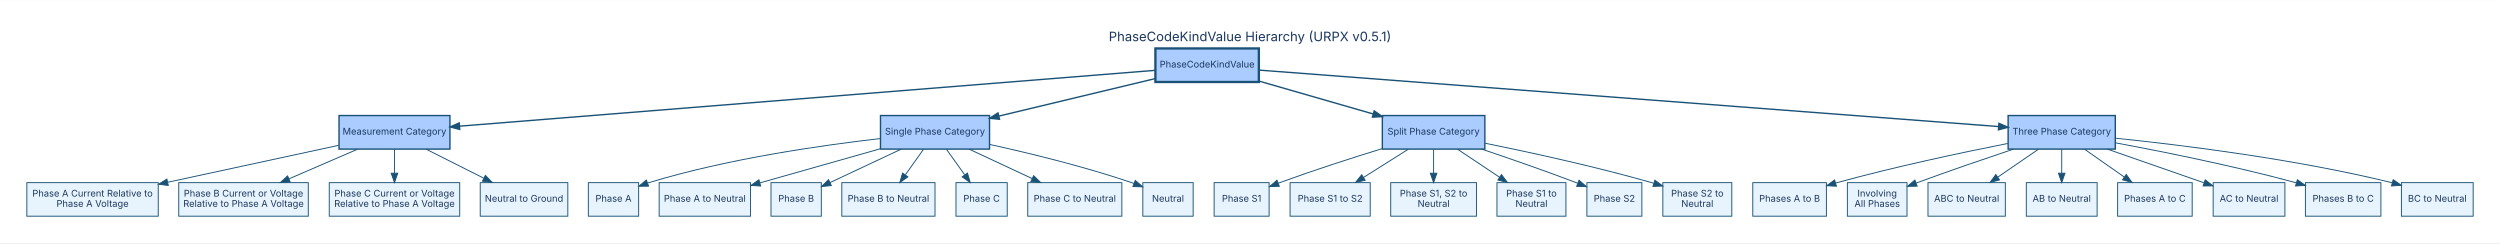
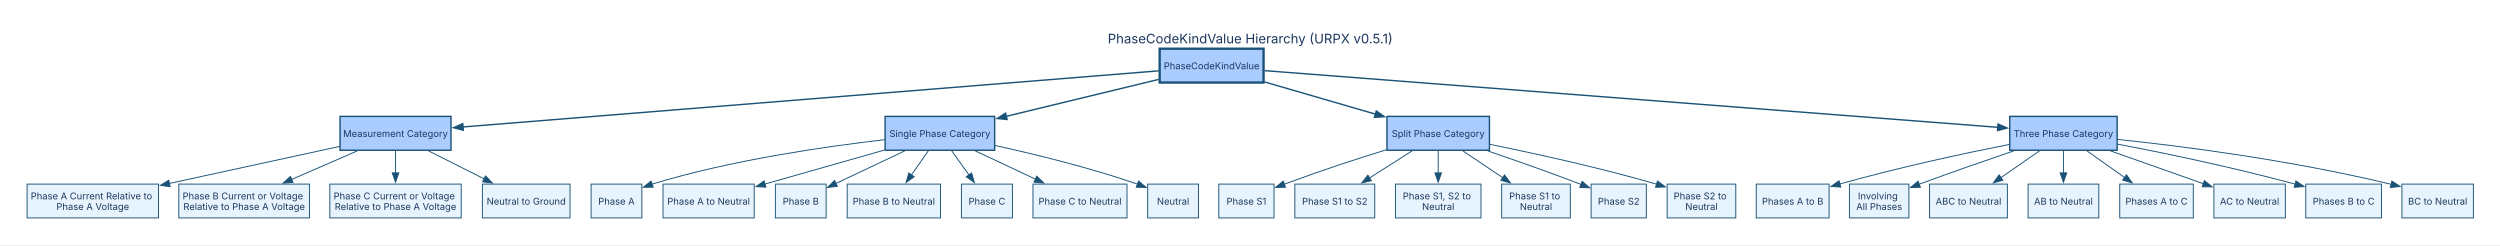
- <svg xmlns="http://www.w3.org/2000/svg" width="2683pt" height="261pt" viewBox="0.00 0.00 2682.60 260.60">
+ <svg xmlns="http://www.w3.org/2000/svg" width="2659pt" height="261pt" viewBox="0.00 0.00 2659.00 261.00">
  <g id="graph0" class="graph" transform="scale(1 1) rotate(0) translate(28.8 231.8)">
-     <polygon fill="white" stroke="transparent" points="-28.8,28.8 -28.8,-231.8 2653.8,-231.8 2653.8,28.8 -28.8,28.8" />
-     <text text-anchor="middle" x="1312.5" y="-187.8" font-family="Inter, Helvetica, Arial, sans-serif" font-size="14.00" fill="#1a365d">PhaseCodeKindValue Hierarchy (URPX v0.5.1)</text>
+     <polygon fill="white" stroke="none" points="-28.8,28.8 -28.8,-231.8 2630.68,-231.8 2630.68,28.8 -28.8,28.8" />
+     <text xml:space="preserve" text-anchor="middle" x="1300.94" y="-185.7" font-family="Inter, Helvetica, Arial, sans-serif" font-size="14.00" fill="#1a365d">PhaseCodeKindValue Hierarchy (URPX v0.5.1)</text>
    <g id="node1" class="node">
-       <polygon fill="#aaccff" stroke="#1a5276" stroke-width="2.5" points="1322,-180 1211,-180 1211,-144 1322,-144 1322,-180" />
-       <text text-anchor="middle" x="1266.5" y="-159.5" font-family="Inter, Helvetica, Arial, sans-serif" font-size="10.00" fill="#1a365d">PhaseCodeKindValue</text>
+       <polygon fill="#aaccff" stroke="#1a5276" stroke-width="2.5" points="1315.12,-180 1204.62,-180 1204.62,-144 1315.12,-144 1315.12,-180" />
+       <text xml:space="preserve" text-anchor="middle" x="1259.88" y="-158.12" font-family="Inter, Helvetica, Arial, sans-serif" font-size="10.00" fill="#1a365d">PhaseCodeKindValue</text>
    </g>
    <g id="node2" class="node">
-       <polygon fill="#aaccff" stroke="#1a5276" stroke-width="1.5" points="454,-108 335,-108 335,-72 454,-72 454,-108" />
-       <text text-anchor="middle" x="394.5" y="-87.5" font-family="Inter, Helvetica, Arial, sans-serif" font-size="10.00" fill="#1a365d">Measurement Category</text>
+       <polygon fill="#aaccff" stroke="#1a5276" stroke-width="1.5" points="450.88,-108 332.88,-108 332.88,-72 450.88,-72 450.88,-108" />
+       <text xml:space="preserve" text-anchor="middle" x="391.88" y="-86.12" font-family="Inter, Helvetica, Arial, sans-serif" font-size="10.00" fill="#1a365d">Measurement Category</text>
    </g>
    <g id="edge1" class="edge">
-       <path fill="none" stroke="#1a5276" stroke-width="1.5" d="M1210.96,-156.54C1058.3,-144.29 632.55,-110.11 464.24,-96.6" />
-       <polygon fill="#1a5276" stroke="#1a5276" stroke-width="1.5" points="464.5,-93.11 454.26,-95.8 463.94,-100.09 464.5,-93.11" />
+       <path fill="none" stroke="#1a5276" stroke-width="1.5" d="M1203.59,-156.46C1051.49,-144.2 632.38,-110.4 463.64,-96.79" />
+       <polygon fill="#1a5276" stroke="#1a5276" stroke-width="1.5" points="463.96,-93.3 453.71,-95.99 463.4,-100.28 463.96,-93.3" />
    </g>
    <g id="node3" class="node">
-       <polygon fill="#aaccff" stroke="#1a5276" stroke-width="1.5" points="1033,-108 916,-108 916,-72 1033,-72 1033,-108" />
-       <text text-anchor="middle" x="974.5" y="-87.5" font-family="Inter, Helvetica, Arial, sans-serif" font-size="10.00" fill="#1a365d">Single Phase Category</text>
+       <polygon fill="#aaccff" stroke="#1a5276" stroke-width="1.5" points="1029.12,-108 912.62,-108 912.62,-72 1029.12,-72 1029.12,-108" />
+       <text xml:space="preserve" text-anchor="middle" x="970.88" y="-86.12" font-family="Inter, Helvetica, Arial, sans-serif" font-size="10.00" fill="#1a365d">Single Phase Category</text>
    </g>
    <g id="edge2" class="edge">
-       <path fill="none" stroke="#1a5276" stroke-width="1.5" d="M1210.89,-147.67C1163.19,-136.23 1094.26,-119.71 1043.13,-107.45" />
-       <polygon fill="#1a5276" stroke="#1a5276" stroke-width="1.5" points="1043.7,-103.99 1033.16,-105.06 1042.07,-110.8 1043.7,-103.99" />
+       <path fill="none" stroke="#1a5276" stroke-width="1.5" d="M1203.47,-147.34C1157.08,-136.1 1091.12,-120.13 1041.28,-108.05" />
+       <polygon fill="#1a5276" stroke="#1a5276" stroke-width="1.5" points="1042.37,-104.72 1031.83,-105.76 1040.72,-111.52 1042.37,-104.72" />
    </g>
    <g id="node4" class="node">
-       <polygon fill="#aaccff" stroke="#1a5276" stroke-width="1.5" points="1564.5,-108 1454.5,-108 1454.5,-72 1564.5,-72 1564.5,-108" />
-       <text text-anchor="middle" x="1509.5" y="-87.5" font-family="Inter, Helvetica, Arial, sans-serif" font-size="10.00" fill="#1a365d">Split Phase Category</text>
+       <polygon fill="#aaccff" stroke="#1a5276" stroke-width="1.5" points="1555.38,-108 1446.38,-108 1446.38,-72 1555.38,-72 1555.38,-108" />
+       <text xml:space="preserve" text-anchor="middle" x="1500.88" y="-86.12" font-family="Inter, Helvetica, Arial, sans-serif" font-size="10.00" fill="#1a365d">Split Phase Category</text>
    </g>
    <g id="edge3" class="edge">
-       <path fill="none" stroke="#1a5276" stroke-width="1.5" d="M1322.25,-144.94C1358.65,-134.45 1406.32,-120.72 1444.45,-109.74" />
-       <polygon fill="#1a5276" stroke="#1a5276" stroke-width="1.5" points="1445.79,-113 1454.43,-106.86 1443.85,-106.27 1445.79,-113" />
+       <path fill="none" stroke="#1a5276" stroke-width="1.5" d="M1316.07,-144.68C1351.34,-134.43 1397,-121.17 1434.11,-110.39" />
+       <polygon fill="#1a5276" stroke="#1a5276" stroke-width="1.5" points="1435.03,-113.77 1443.65,-107.62 1433.07,-107.05 1435.03,-113.77" />
    </g>
    <g id="node5" class="node">
-       <polygon fill="#aaccff" stroke="#1a5276" stroke-width="1.5" points="2241,-108 2126,-108 2126,-72 2241,-72 2241,-108" />
-       <text text-anchor="middle" x="2183.5" y="-87.5" font-family="Inter, Helvetica, Arial, sans-serif" font-size="10.00" fill="#1a365d">Three Phase Category</text>
+       <polygon fill="#aaccff" stroke="#1a5276" stroke-width="1.5" points="2223,-108 2108.75,-108 2108.75,-72 2223,-72 2223,-108" />
+       <text xml:space="preserve" text-anchor="middle" x="2165.88" y="-86.12" font-family="Inter, Helvetica, Arial, sans-serif" font-size="10.00" fill="#1a365d">Three Phase Category</text>
    </g>
    <g id="edge4" class="edge">
-       <path fill="none" stroke="#1a5276" stroke-width="1.5" d="M1322.14,-156.75C1481.93,-144.55 1941.89,-109.44 2115.8,-96.17" />
-       <polygon fill="#1a5276" stroke="#1a5276" stroke-width="1.5" points="2116.14,-99.65 2125.85,-95.4 2115.61,-92.67 2116.14,-99.65" />
+       <path fill="none" stroke="#1a5276" stroke-width="1.5" d="M1316.21,-156.65C1474.49,-144.42 1922.95,-109.77 2096.29,-96.38" />
+       <polygon fill="#1a5276" stroke="#1a5276" stroke-width="1.5" points="2096.32,-99.88 2106.02,-95.62 2095.78,-92.91 2096.32,-99.88" />
    </g>
    <g id="node6" class="node">
-       <polygon fill="#e8f4fd" stroke="#1a5276" points="141,-36 0,-36 0,0 141,0 141,-36" />
-       <text text-anchor="middle" x="70.5" y="-21" font-family="Inter, Helvetica, Arial, sans-serif" font-size="10.00" fill="#1a365d">Phase A Current Relative to </text>
-       <text text-anchor="middle" x="70.5" y="-10" font-family="Inter, Helvetica, Arial, sans-serif" font-size="10.00" fill="#1a365d">Phase A Voltage</text>
+       <polygon fill="#e8f4fd" stroke="#1a5276" points="139.75,-36 0,-36 0,0 139.75,0 139.75,-36" />
+       <text xml:space="preserve" text-anchor="middle" x="69.88" y="-19.75" font-family="Inter, Helvetica, Arial, sans-serif" font-size="10.00" fill="#1a365d">Phase A Current Relative to </text>
+       <text xml:space="preserve" text-anchor="middle" x="69.88" y="-8.5" font-family="Inter, Helvetica, Arial, sans-serif" font-size="10.00" fill="#1a365d">Phase A Voltage</text>
    </g>
    <g id="edge5" class="edge">
-       <path fill="none" stroke="#1a5276" d="M334.7,-76.08C283.12,-64.94 208.19,-48.75 151.29,-36.45" />
-       <polygon fill="#1a5276" stroke="#1a5276" points="151.76,-32.97 141.24,-34.28 150.28,-39.82 151.76,-32.97" />
+       <path fill="none" stroke="#1a5276" d="M332.44,-76.08C281.5,-65.01 207.64,-48.95 151.22,-36.68" />
+       <polygon fill="#1a5276" stroke="#1a5276" points="152.18,-33.31 141.66,-34.61 150.69,-40.15 152.18,-33.31" />
    </g>
    <g id="node7" class="node">
-       <polygon fill="#e8f4fd" stroke="#1a5276" points="302,-36 163,-36 163,0 302,0 302,-36" />
-       <text text-anchor="middle" x="232.5" y="-21" font-family="Inter, Helvetica, Arial, sans-serif" font-size="10.00" fill="#1a365d">Phase B Current or Voltage </text>
-       <text text-anchor="middle" x="232.5" y="-10" font-family="Inter, Helvetica, Arial, sans-serif" font-size="10.00" fill="#1a365d">Relative to Phase A Voltage</text>
+       <polygon fill="#e8f4fd" stroke="#1a5276" points="300.38,-36 161.38,-36 161.38,0 300.38,0 300.38,-36" />
+       <text xml:space="preserve" text-anchor="middle" x="230.88" y="-19.75" font-family="Inter, Helvetica, Arial, sans-serif" font-size="10.00" fill="#1a365d">Phase B Current or Voltage </text>
+       <text xml:space="preserve" text-anchor="middle" x="230.88" y="-8.5" font-family="Inter, Helvetica, Arial, sans-serif" font-size="10.00" fill="#1a365d">Relative to Phase A Voltage</text>
    </g>
    <g id="edge6" class="edge">
-       <path fill="none" stroke="#1a5276" d="M354.87,-71.88C332.72,-62.31 304.94,-50.3 281.44,-40.15" />
-       <polygon fill="#1a5276" stroke="#1a5276" points="282.57,-36.82 272,-36.07 279.79,-43.25 282.57,-36.82" />
+       <path fill="none" stroke="#1a5276" d="M351.25,-71.34C330.02,-62.11 303.84,-50.72 281.32,-40.93" />
+       <polygon fill="#1a5276" stroke="#1a5276" points="282.89,-37.8 272.32,-37.02 280.09,-44.22 282.89,-37.8" />
    </g>
    <g id="node8" class="node">
-       <polygon fill="#e8f4fd" stroke="#1a5276" points="464.5,-36 324.5,-36 324.5,0 464.5,0 464.5,-36" />
-       <text text-anchor="middle" x="394.5" y="-21" font-family="Inter, Helvetica, Arial, sans-serif" font-size="10.00" fill="#1a365d">Phase C Current or Voltage </text>
-       <text text-anchor="middle" x="394.5" y="-10" font-family="Inter, Helvetica, Arial, sans-serif" font-size="10.00" fill="#1a365d">Relative to Phase A Voltage</text>
+       <polygon fill="#e8f4fd" stroke="#1a5276" points="461.75,-36 322,-36 322,0 461.75,0 461.75,-36" />
+       <text xml:space="preserve" text-anchor="middle" x="391.88" y="-19.75" font-family="Inter, Helvetica, Arial, sans-serif" font-size="10.00" fill="#1a365d">Phase C Current or Voltage </text>
+       <text xml:space="preserve" text-anchor="middle" x="391.88" y="-8.5" font-family="Inter, Helvetica, Arial, sans-serif" font-size="10.00" fill="#1a365d">Relative to Phase A Voltage</text>
    </g>
    <g id="edge7" class="edge">
-       <path fill="none" stroke="#1a5276" d="M394.5,-71.7C394.5,-63.98 394.5,-54.71 394.5,-46.11" />
-       <polygon fill="#1a5276" stroke="#1a5276" points="398,-46.1 394.5,-36.1 391,-46.1 398,-46.1" />
+       <path fill="none" stroke="#1a5276" d="M391.88,-71.34C391.88,-64.24 391.88,-55.86 391.88,-47.92" />
+       <polygon fill="#1a5276" stroke="#1a5276" points="395.38,-47.93 391.88,-37.93 388.38,-47.93 395.38,-47.93" />
    </g>
    <g id="node9" class="node">
-       <polygon fill="#e8f4fd" stroke="#1a5276" points="580.5,-36 486.5,-36 486.5,0 580.5,0 580.5,-36" />
-       <text text-anchor="middle" x="533.5" y="-15.5" font-family="Inter, Helvetica, Arial, sans-serif" font-size="10.00" fill="#1a365d">Neutral to Ground</text>
+       <polygon fill="#e8f4fd" stroke="#1a5276" points="577.5,-36 484.25,-36 484.25,0 577.5,0 577.5,-36" />
+       <text xml:space="preserve" text-anchor="middle" x="530.88" y="-14.12" font-family="Inter, Helvetica, Arial, sans-serif" font-size="10.00" fill="#1a365d">Neutral to Ground</text>
    </g>
    <g id="edge8" class="edge">
-       <path fill="none" stroke="#1a5276" d="M428.5,-71.88C447.1,-62.51 470.33,-50.81 490.21,-40.8" />
-       <polygon fill="#1a5276" stroke="#1a5276" points="492.01,-43.81 499.37,-36.19 488.86,-37.56 492.01,-43.81" />
+       <path fill="none" stroke="#1a5276" d="M426.95,-71.34C444.95,-62.27 467.07,-51.13 486.26,-41.47" />
+       <polygon fill="#1a5276" stroke="#1a5276" points="487.58,-44.72 494.94,-37.1 484.43,-38.47 487.58,-44.72" />
    </g>
    <g id="node10" class="node">
-       <polygon fill="#e8f4fd" stroke="#1a5276" points="656.5,-36 602.5,-36 602.5,0 656.5,0 656.5,-36" />
-       <text text-anchor="middle" x="629.5" y="-15.5" font-family="Inter, Helvetica, Arial, sans-serif" font-size="10.00" fill="#1a365d">Phase A</text>
+       <polygon fill="#e8f4fd" stroke="#1a5276" points="653.88,-36 599.88,-36 599.88,0 653.88,0 653.88,-36" />
+       <text xml:space="preserve" text-anchor="middle" x="626.88" y="-14.12" font-family="Inter, Helvetica, Arial, sans-serif" font-size="10.00" fill="#1a365d">Phase A</text>
    </g>
    <g id="edge9" class="edge">
-       <path fill="none" stroke="#1a5276" d="M915.78,-83.27C853.23,-76.16 751.83,-61.7 667.5,-36 667.05,-35.86 666.6,-35.72 666.15,-35.58" />
-       <polygon fill="#1a5276" stroke="#1a5276" points="667.18,-32.23 656.58,-32.09 664.78,-38.81 667.18,-32.23" />
+       <path fill="none" stroke="#1a5276" d="M912.06,-83.22C849.69,-76.07 748.81,-61.6 664.88,-36 664.76,-35.97 664.65,-35.93 664.54,-35.9" />
+       <polygon fill="#1a5276" stroke="#1a5276" points="665.98,-32.7 655.38,-32.6 663.61,-39.28 665.98,-32.7" />
    </g>
    <g id="node11" class="node">
-       <polygon fill="#e8f4fd" stroke="#1a5276" points="776.5,-36 678.5,-36 678.5,0 776.5,0 776.5,-36" />
-       <text text-anchor="middle" x="727.5" y="-15.5" font-family="Inter, Helvetica, Arial, sans-serif" font-size="10.00" fill="#1a365d">Phase A to Neutral</text>
+       <polygon fill="#e8f4fd" stroke="#1a5276" points="773.38,-36 676.38,-36 676.38,0 773.38,0 773.38,-36" />
+       <text xml:space="preserve" text-anchor="middle" x="724.88" y="-14.12" font-family="Inter, Helvetica, Arial, sans-serif" font-size="10.00" fill="#1a365d">Phase A to Neutral</text>
    </g>
    <g id="edge10" class="edge">
-       <path fill="none" stroke="#1a5276" d="M915.96,-72.41C876.9,-61.34 825.73,-46.84 786.56,-35.74" />
-       <polygon fill="#1a5276" stroke="#1a5276" points="787.45,-32.35 776.87,-32.99 785.54,-39.09 787.45,-32.35" />
+       <path fill="none" stroke="#1a5276" d="M911.95,-72.23C873.36,-61.25 823.1,-46.95 784.39,-35.94" />
+       <polygon fill="#1a5276" stroke="#1a5276" points="785.83,-32.71 775.26,-33.34 783.92,-39.44 785.83,-32.71" />
    </g>
    <g id="node12" class="node">
-       <polygon fill="#e8f4fd" stroke="#1a5276" points="852.5,-36 798.5,-36 798.5,0 852.5,0 852.5,-36" />
-       <text text-anchor="middle" x="825.5" y="-15.5" font-family="Inter, Helvetica, Arial, sans-serif" font-size="10.00" fill="#1a365d">Phase B</text>
+       <polygon fill="#e8f4fd" stroke="#1a5276" points="849.88,-36 795.88,-36 795.88,0 849.88,0 849.88,-36" />
+       <text xml:space="preserve" text-anchor="middle" x="822.88" y="-14.12" font-family="Inter, Helvetica, Arial, sans-serif" font-size="10.00" fill="#1a365d">Phase B</text>
    </g>
    <g id="edge11" class="edge">
-       <path fill="none" stroke="#1a5276" d="M938.05,-71.88C914.88,-60.99 885,-46.95 861.85,-36.07" />
-       <polygon fill="#1a5276" stroke="#1a5276" points="863.23,-32.86 852.69,-31.78 860.26,-39.2 863.23,-32.86" />
+       <path fill="none" stroke="#1a5276" d="M933.53,-71.34C911.06,-60.71 882.55,-47.22 860.1,-36.61" />
+       <polygon fill="#1a5276" stroke="#1a5276" points="861.84,-33.56 851.3,-32.45 858.85,-39.89 861.84,-33.56" />
    </g>
    <g id="node13" class="node">
-       <polygon fill="#e8f4fd" stroke="#1a5276" points="974.5,-36 874.5,-36 874.5,0 974.5,0 974.5,-36" />
-       <text text-anchor="middle" x="924.5" y="-15.5" font-family="Inter, Helvetica, Arial, sans-serif" font-size="10.00" fill="#1a365d">Phase B to Neutral</text>
+       <polygon fill="#e8f4fd" stroke="#1a5276" points="971.5,-36 872.25,-36 872.25,0 971.5,0 971.5,-36" />
+       <text xml:space="preserve" text-anchor="middle" x="921.88" y="-14.12" font-family="Inter, Helvetica, Arial, sans-serif" font-size="10.00" fill="#1a365d">Phase B to Neutral</text>
    </g>
    <g id="edge12" class="edge">
-       <path fill="none" stroke="#1a5276" d="M962.14,-71.7C956.27,-63.47 949.13,-53.48 942.66,-44.42" />
-       <polygon fill="#1a5276" stroke="#1a5276" points="945.38,-42.21 936.72,-36.1 939.68,-46.28 945.38,-42.21" />
+       <path fill="none" stroke="#1a5276" d="M958.51,-71.34C953.07,-63.57 946.57,-54.27 940.56,-45.69" />
+       <polygon fill="#1a5276" stroke="#1a5276" points="943.54,-43.84 934.93,-37.66 937.8,-47.86 943.54,-43.84" />
    </g>
    <g id="node14" class="node">
-       <polygon fill="#e8f4fd" stroke="#1a5276" points="1052,-36 997,-36 997,0 1052,0 1052,-36" />
-       <text text-anchor="middle" x="1024.5" y="-15.5" font-family="Inter, Helvetica, Arial, sans-serif" font-size="10.00" fill="#1a365d">Phase C</text>
+       <polygon fill="#e8f4fd" stroke="#1a5276" points="1048,-36 993.75,-36 993.75,0 1048,0 1048,-36" />
+       <text xml:space="preserve" text-anchor="middle" x="1020.88" y="-14.12" font-family="Inter, Helvetica, Arial, sans-serif" font-size="10.00" fill="#1a365d">Phase C</text>
    </g>
    <g id="edge13" class="edge">
-       <path fill="none" stroke="#1a5276" d="M986.86,-71.7C992.73,-63.47 999.87,-53.48 1006.34,-44.42" />
-       <polygon fill="#1a5276" stroke="#1a5276" points="1009.32,-46.28 1012.28,-36.1 1003.62,-42.21 1009.32,-46.28" />
+       <path fill="none" stroke="#1a5276" d="M983.49,-71.34C989.04,-63.57 995.68,-54.27 1001.81,-45.69" />
+       <polygon fill="#1a5276" stroke="#1a5276" points="1004.59,-47.82 1007.56,-37.65 998.89,-43.75 1004.59,-47.82" />
    </g>
    <g id="node15" class="node">
-       <polygon fill="#e8f4fd" stroke="#1a5276" points="1175,-36 1074,-36 1074,0 1175,0 1175,-36" />
-       <text text-anchor="middle" x="1124.5" y="-15.5" font-family="Inter, Helvetica, Arial, sans-serif" font-size="10.00" fill="#1a365d">Phase C to Neutral</text>
+       <polygon fill="#e8f4fd" stroke="#1a5276" points="1169.88,-36 1069.88,-36 1069.88,0 1169.88,0 1169.88,-36" />
+       <text xml:space="preserve" text-anchor="middle" x="1119.88" y="-14.12" font-family="Inter, Helvetica, Arial, sans-serif" font-size="10.00" fill="#1a365d">Phase C to Neutral</text>
    </g>
    <g id="edge14" class="edge">
-       <path fill="none" stroke="#1a5276" d="M1011.19,-71.88C1031.52,-62.39 1056.97,-50.51 1078.6,-40.42" />
-       <polygon fill="#1a5276" stroke="#1a5276" points="1080.34,-43.47 1087.93,-36.07 1077.38,-37.13 1080.34,-43.47" />
+       <path fill="none" stroke="#1a5276" d="M1008.47,-71.34C1027.94,-62.19 1051.91,-50.93 1072.62,-41.2" />
+       <polygon fill="#1a5276" stroke="#1a5276" points="1073.87,-44.48 1081.43,-37.06 1070.9,-38.14 1073.87,-44.48" />
    </g>
    <g id="node16" class="node">
-       <polygon fill="#e8f4fd" stroke="#1a5276" points="1251.5,-36 1197.5,-36 1197.5,0 1251.5,0 1251.5,-36" />
-       <text text-anchor="middle" x="1224.5" y="-15.5" font-family="Inter, Helvetica, Arial, sans-serif" font-size="10.00" fill="#1a365d">Neutral</text>
+       <polygon fill="#e8f4fd" stroke="#1a5276" points="1245.88,-36 1191.88,-36 1191.88,0 1245.88,0 1245.88,-36" />
+       <text xml:space="preserve" text-anchor="middle" x="1218.88" y="-14.12" font-family="Inter, Helvetica, Arial, sans-serif" font-size="10.00" fill="#1a365d">Neutral</text>
    </g>
    <g id="edge15" class="edge">
-       <path fill="none" stroke="#1a5276" d="M1033.01,-77.03C1075.79,-67.62 1134.91,-53.25 1185.5,-36 1186.36,-35.71 1187.22,-35.41 1188.09,-35.09" />
-       <polygon fill="#1a5276" stroke="#1a5276" points="1189.39,-38.34 1197.45,-31.47 1186.86,-31.81 1189.39,-38.34" />
+       <path fill="none" stroke="#1a5276" d="M1029.61,-77.04C1072.17,-67.69 1130.79,-53.38 1180.88,-36 1180.99,-35.96 1181.1,-35.92 1181.21,-35.88" />
+       <polygon fill="#1a5276" stroke="#1a5276" points="1182.22,-39.24 1190.29,-32.38 1179.7,-32.71 1182.22,-39.24" />
    </g>
    <g id="node17" class="node">
-       <polygon fill="#e8f4fd" stroke="#1a5276" points="1333,-36 1274,-36 1274,0 1333,0 1333,-36" />
-       <text text-anchor="middle" x="1303.5" y="-15.5" font-family="Inter, Helvetica, Arial, sans-serif" font-size="10.00" fill="#1a365d">Phase S1</text>
+       <polygon fill="#e8f4fd" stroke="#1a5276" points="1326.25,-36 1267.5,-36 1267.5,0 1326.25,0 1326.25,-36" />
+       <text xml:space="preserve" text-anchor="middle" x="1296.88" y="-14.12" font-family="Inter, Helvetica, Arial, sans-serif" font-size="10.00" fill="#1a365d">Phase S1</text>
    </g>
    <g id="edge16" class="edge">
-       <path fill="none" stroke="#1a5276" d="M1454.49,-72.57C1422.22,-62.63 1380.79,-49.33 1344.5,-36 1343.93,-35.79 1343.37,-35.58 1342.79,-35.37" />
-       <polygon fill="#1a5276" stroke="#1a5276" points="1343.98,-32.08 1333.39,-31.73 1341.45,-38.6 1343.98,-32.08" />
+       <path fill="none" stroke="#1a5276" d="M1445.79,-72.54C1416.26,-63.42 1379.11,-51.44 1337.21,-35.94" />
+       <polygon fill="#1a5276" stroke="#1a5276" points="1338.47,-32.67 1327.88,-32.45 1336.02,-39.23 1338.47,-32.67" />
    </g>
    <g id="node18" class="node">
-       <polygon fill="#e8f4fd" stroke="#1a5276" points="1441.5,-36 1355.5,-36 1355.5,0 1441.5,0 1441.5,-36" />
-       <text text-anchor="middle" x="1398.5" y="-15.5" font-family="Inter, Helvetica, Arial, sans-serif" font-size="10.00" fill="#1a365d">Phase S1 to S2</text>
+       <polygon fill="#e8f4fd" stroke="#1a5276" points="1433.38,-36 1348.38,-36 1348.38,0 1433.38,0 1433.38,-36" />
+       <text xml:space="preserve" text-anchor="middle" x="1390.88" y="-14.12" font-family="Inter, Helvetica, Arial, sans-serif" font-size="10.00" fill="#1a365d">Phase S1 to S2</text>
    </g>
    <g id="edge17" class="edge">
-       <path fill="none" stroke="#1a5276" d="M1482.35,-71.88C1467.97,-62.81 1450.12,-51.55 1434.59,-41.76" />
-       <polygon fill="#1a5276" stroke="#1a5276" points="1436.08,-38.56 1425.76,-36.19 1432.35,-44.48 1436.08,-38.56" />
+       <path fill="none" stroke="#1a5276" d="M1473.12,-71.34C1459.33,-62.56 1442.5,-51.85 1427.66,-42.41" />
+       <polygon fill="#1a5276" stroke="#1a5276" points="1429.84,-39.64 1419.52,-37.23 1426.08,-45.55 1429.84,-39.64" />
    </g>
    <g id="node19" class="node">
-       <polygon fill="#e8f4fd" stroke="#1a5276" points="1555.5,-36 1463.5,-36 1463.5,0 1555.5,0 1555.5,-36" />
-       <text text-anchor="middle" x="1509.5" y="-21" font-family="Inter, Helvetica, Arial, sans-serif" font-size="10.00" fill="#1a365d">Phase S1, S2 to </text>
-       <text text-anchor="middle" x="1509.5" y="-10" font-family="Inter, Helvetica, Arial, sans-serif" font-size="10.00" fill="#1a365d">Neutral</text>
+       <polygon fill="#e8f4fd" stroke="#1a5276" points="1546.38,-36 1455.38,-36 1455.38,0 1546.38,0 1546.38,-36" />
+       <text xml:space="preserve" text-anchor="middle" x="1500.88" y="-19.75" font-family="Inter, Helvetica, Arial, sans-serif" font-size="10.00" fill="#1a365d">Phase S1, S2 to </text>
+       <text xml:space="preserve" text-anchor="middle" x="1500.88" y="-8.5" font-family="Inter, Helvetica, Arial, sans-serif" font-size="10.00" fill="#1a365d">Neutral</text>
    </g>
    <g id="edge18" class="edge">
-       <path fill="none" stroke="#1a5276" d="M1509.5,-71.7C1509.5,-63.98 1509.5,-54.71 1509.5,-46.11" />
-       <polygon fill="#1a5276" stroke="#1a5276" points="1513,-46.1 1509.5,-36.1 1506,-46.1 1513,-46.1" />
+       <path fill="none" stroke="#1a5276" d="M1500.88,-71.34C1500.88,-64.24 1500.88,-55.86 1500.88,-47.92" />
+       <polygon fill="#1a5276" stroke="#1a5276" points="1504.38,-47.93 1500.88,-37.93 1497.38,-47.93 1504.38,-47.93" />
    </g>
    <g id="node20" class="node">
-       <polygon fill="#e8f4fd" stroke="#1a5276" points="1651.5,-36 1577.5,-36 1577.5,0 1651.5,0 1651.5,-36" />
-       <text text-anchor="middle" x="1614.5" y="-21" font-family="Inter, Helvetica, Arial, sans-serif" font-size="10.00" fill="#1a365d">Phase S1 to </text>
-       <text text-anchor="middle" x="1614.5" y="-10" font-family="Inter, Helvetica, Arial, sans-serif" font-size="10.00" fill="#1a365d">Neutral</text>
+       <polygon fill="#e8f4fd" stroke="#1a5276" points="1641.38,-36 1568.38,-36 1568.38,0 1641.38,0 1641.38,-36" />
+       <text xml:space="preserve" text-anchor="middle" x="1604.88" y="-19.75" font-family="Inter, Helvetica, Arial, sans-serif" font-size="10.00" fill="#1a365d">Phase S1 to </text>
+       <text xml:space="preserve" text-anchor="middle" x="1604.88" y="-8.5" font-family="Inter, Helvetica, Arial, sans-serif" font-size="10.00" fill="#1a365d">Neutral</text>
    </g>
    <g id="edge19" class="edge">
-       <path fill="none" stroke="#1a5276" d="M1535.19,-71.88C1548.79,-62.81 1565.67,-51.55 1580.36,-41.76" />
-       <polygon fill="#1a5276" stroke="#1a5276" points="1582.34,-44.65 1588.72,-36.19 1578.45,-38.82 1582.34,-44.65" />
+       <path fill="none" stroke="#1a5276" d="M1527.12,-71.34C1540.03,-62.65 1555.77,-52.05 1569.7,-42.68" />
+       <polygon fill="#1a5276" stroke="#1a5276" points="1571.4,-45.75 1577.74,-37.26 1567.49,-39.94 1571.4,-45.75" />
    </g>
    <g id="node21" class="node">
-       <polygon fill="#e8f4fd" stroke="#1a5276" points="1733,-36 1674,-36 1674,0 1733,0 1733,-36" />
-       <text text-anchor="middle" x="1703.5" y="-15.5" font-family="Inter, Helvetica, Arial, sans-serif" font-size="10.00" fill="#1a365d">Phase S2</text>
+       <polygon fill="#e8f4fd" stroke="#1a5276" points="1722.25,-36 1663.5,-36 1663.5,0 1722.25,0 1722.25,-36" />
+       <text xml:space="preserve" text-anchor="middle" x="1692.88" y="-14.12" font-family="Inter, Helvetica, Arial, sans-serif" font-size="10.00" fill="#1a365d">Phase S2</text>
    </g>
    <g id="edge20" class="edge">
-       <path fill="none" stroke="#1a5276" d="M1561.12,-71.97C1590.91,-61.93 1629,-48.74 1662.5,-36 1663.06,-35.79 1663.63,-35.57 1664.2,-35.35" />
-       <polygon fill="#1a5276" stroke="#1a5276" points="1665.56,-38.58 1673.58,-31.65 1662.99,-32.06 1665.56,-38.58" />
+       <path fill="none" stroke="#1a5276" d="M1553.55,-71.31C1582.68,-61.33 1619.44,-48.41 1651.88,-36 1652.23,-35.87 1652.58,-35.73 1652.93,-35.59" />
+       <polygon fill="#1a5276" stroke="#1a5276" points="1653.98,-38.95 1661.99,-32.01 1651.4,-32.44 1653.98,-38.95" />
    </g>
    <g id="node22" class="node">
-       <polygon fill="#e8f4fd" stroke="#1a5276" points="1829.5,-36 1755.5,-36 1755.5,0 1829.5,0 1829.5,-36" />
-       <text text-anchor="middle" x="1792.5" y="-21" font-family="Inter, Helvetica, Arial, sans-serif" font-size="10.00" fill="#1a365d">Phase S2 to </text>
-       <text text-anchor="middle" x="1792.5" y="-10" font-family="Inter, Helvetica, Arial, sans-serif" font-size="10.00" fill="#1a365d">Neutral</text>
+       <polygon fill="#e8f4fd" stroke="#1a5276" points="1817.38,-36 1744.38,-36 1744.38,0 1817.38,0 1817.38,-36" />
+       <text xml:space="preserve" text-anchor="middle" x="1780.88" y="-19.75" font-family="Inter, Helvetica, Arial, sans-serif" font-size="10.00" fill="#1a365d">Phase S2 to </text>
+       <text xml:space="preserve" text-anchor="middle" x="1780.88" y="-8.5" font-family="Inter, Helvetica, Arial, sans-serif" font-size="10.00" fill="#1a365d">Neutral</text>
    </g>
    <g id="edge21" class="edge">
-       <path fill="none" stroke="#1a5276" d="M1564.78,-78.29C1612.48,-68.62 1683.02,-53.28 1743.5,-36 1744.23,-35.79 1744.97,-35.58 1745.71,-35.36" />
-       <polygon fill="#1a5276" stroke="#1a5276" points="1746.93,-38.64 1755.45,-32.34 1744.86,-31.96 1746.93,-38.64" />
+       <path fill="none" stroke="#1a5276" d="M1555.71,-78.34C1603.01,-68.7 1672.96,-53.39 1732.88,-36 1732.99,-35.97 1733.1,-35.93 1733.22,-35.9" />
+       <polygon fill="#1a5276" stroke="#1a5276" points="1734.11,-39.29 1742.62,-32.97 1732.03,-32.6 1734.11,-39.29" />
    </g>
    <g id="node23" class="node">
-       <polygon fill="#e8f4fd" stroke="#1a5276" points="1931,-36 1852,-36 1852,0 1931,0 1931,-36" />
-       <text text-anchor="middle" x="1891.5" y="-15.5" font-family="Inter, Helvetica, Arial, sans-serif" font-size="10.00" fill="#1a365d">Phases A to B</text>
+       <polygon fill="#e8f4fd" stroke="#1a5276" points="1916.62,-36 1839.12,-36 1839.12,0 1916.62,0 1916.62,-36" />
+       <text xml:space="preserve" text-anchor="middle" x="1877.88" y="-14.12" font-family="Inter, Helvetica, Arial, sans-serif" font-size="10.00" fill="#1a365d">Phases A to B</text>
    </g>
    <g id="edge22" class="edge">
-       <path fill="none" stroke="#1a5276" d="M2125.62,-78.05C2076.54,-68.34 2004.45,-53.09 1942.5,-36 1942.04,-35.87 1941.58,-35.74 1941.11,-35.61" />
-       <polygon fill="#1a5276" stroke="#1a5276" points="1941.77,-32.16 1931.19,-32.68 1939.79,-38.87 1941.77,-32.16" />
+       <path fill="none" stroke="#1a5276" d="M2108.43,-78.2C2062.2,-69.08 1995.42,-54.91 1927.9,-36.1" />
+       <polygon fill="#1a5276" stroke="#1a5276" points="1929.09,-32.8 1918.52,-33.45 1927.19,-39.54 1929.09,-32.8" />
    </g>
    <g id="node24" class="node">
-       <polygon fill="#e8f4fd" stroke="#1a5276" points="2017.5,-36 1953.5,-36 1953.5,0 2017.5,0 2017.5,-36" />
-       <text text-anchor="middle" x="1985.5" y="-21" font-family="Inter, Helvetica, Arial, sans-serif" font-size="10.00" fill="#1a365d">Involving </text>
-       <text text-anchor="middle" x="1985.5" y="-10" font-family="Inter, Helvetica, Arial, sans-serif" font-size="10.00" fill="#1a365d">All Phases</text>
+       <polygon fill="#e8f4fd" stroke="#1a5276" points="2001.5,-36 1938.25,-36 1938.25,0 2001.5,0 2001.5,-36" />
+       <text xml:space="preserve" text-anchor="middle" x="1969.88" y="-19.75" font-family="Inter, Helvetica, Arial, sans-serif" font-size="10.00" fill="#1a365d">Involving </text>
+       <text xml:space="preserve" text-anchor="middle" x="1969.88" y="-8.5" font-family="Inter, Helvetica, Arial, sans-serif" font-size="10.00" fill="#1a365d">All Phases</text>
    </g>
    <g id="edge23" class="edge">
-       <path fill="none" stroke="#1a5276" d="M2131.62,-71.94C2101.41,-61.83 2062.66,-48.58 2028.5,-36 2028.07,-35.84 2027.63,-35.68 2027.19,-35.52" />
-       <polygon fill="#1a5276" stroke="#1a5276" points="2028.43,-32.24 2017.84,-31.97 2025.95,-38.79 2028.43,-32.24" />
+       <path fill="none" stroke="#1a5276" d="M2112.92,-71.28C2083.37,-61.24 2045.95,-48.26 2012.88,-36 2012.65,-35.92 2012.42,-35.83 2012.2,-35.75" />
+       <polygon fill="#1a5276" stroke="#1a5276" points="2013.76,-32.6 2003.17,-32.32 2011.27,-39.14 2013.76,-32.6" />
    </g>
    <g id="node25" class="node">
-       <polygon fill="#e8f4fd" stroke="#1a5276" points="2123,-36 2040,-36 2040,0 2123,0 2123,-36" />
-       <text text-anchor="middle" x="2081.5" y="-15.5" font-family="Inter, Helvetica, Arial, sans-serif" font-size="10.00" fill="#1a365d">ABC to Neutral</text>
+       <polygon fill="#e8f4fd" stroke="#1a5276" points="2106.25,-36 2023.5,-36 2023.5,0 2106.25,0 2106.25,-36" />
+       <text xml:space="preserve" text-anchor="middle" x="2064.88" y="-14.12" font-family="Inter, Helvetica, Arial, sans-serif" font-size="10.00" fill="#1a365d">ABC to Neutral</text>
    </g>
    <g id="edge24" class="edge">
-       <path fill="none" stroke="#1a5276" d="M2158.55,-71.88C2145.46,-62.89 2129.24,-51.76 2115.06,-42.03" />
-       <polygon fill="#1a5276" stroke="#1a5276" points="2116.77,-38.96 2106.55,-36.19 2112.81,-44.73 2116.77,-38.96" />
+       <path fill="none" stroke="#1a5276" d="M2140.39,-71.34C2127.97,-62.73 2112.86,-52.26 2099.43,-42.95" />
+       <polygon fill="#1a5276" stroke="#1a5276" points="2101.46,-40.1 2091.25,-37.28 2097.47,-45.85 2101.46,-40.1" />
    </g>
    <g id="node26" class="node">
-       <polygon fill="#e8f4fd" stroke="#1a5276" points="2221.5,-36 2145.5,-36 2145.5,0 2221.5,0 2221.5,-36" />
-       <text text-anchor="middle" x="2183.5" y="-15.5" font-family="Inter, Helvetica, Arial, sans-serif" font-size="10.00" fill="#1a365d">AB to Neutral</text>
+       <polygon fill="#e8f4fd" stroke="#1a5276" points="2203.5,-36 2128.25,-36 2128.25,0 2203.5,0 2203.5,-36" />
+       <text xml:space="preserve" text-anchor="middle" x="2165.88" y="-14.12" font-family="Inter, Helvetica, Arial, sans-serif" font-size="10.00" fill="#1a365d">AB to Neutral</text>
    </g>
    <g id="edge25" class="edge">
-       <path fill="none" stroke="#1a5276" d="M2183.5,-71.7C2183.5,-63.98 2183.5,-54.71 2183.5,-46.11" />
-       <polygon fill="#1a5276" stroke="#1a5276" points="2187,-46.1 2183.5,-36.1 2180,-46.1 2187,-46.1" />
+       <path fill="none" stroke="#1a5276" d="M2165.88,-71.34C2165.88,-64.24 2165.88,-55.86 2165.88,-47.92" />
+       <polygon fill="#1a5276" stroke="#1a5276" points="2169.38,-47.93 2165.88,-37.93 2162.38,-47.93 2169.38,-47.93" />
    </g>
    <g id="node27" class="node">
-       <polygon fill="#e8f4fd" stroke="#1a5276" points="2323.5,-36 2243.5,-36 2243.5,0 2323.5,0 2323.5,-36" />
-       <text text-anchor="middle" x="2283.5" y="-15.5" font-family="Inter, Helvetica, Arial, sans-serif" font-size="10.00" fill="#1a365d">Phases A to C</text>
+       <polygon fill="#e8f4fd" stroke="#1a5276" points="2304,-36 2225.75,-36 2225.75,0 2304,0 2304,-36" />
+       <text xml:space="preserve" text-anchor="middle" x="2264.88" y="-14.12" font-family="Inter, Helvetica, Arial, sans-serif" font-size="10.00" fill="#1a365d">Phases A to C</text>
    </g>
    <g id="edge26" class="edge">
-       <path fill="none" stroke="#1a5276" d="M2207.96,-71.88C2220.8,-62.89 2236.7,-51.76 2250.59,-42.03" />
-       <polygon fill="#1a5276" stroke="#1a5276" points="2252.76,-44.79 2258.94,-36.19 2248.74,-39.06 2252.76,-44.79" />
+       <path fill="none" stroke="#1a5276" d="M2190.86,-71.34C2203.03,-62.73 2217.84,-52.26 2231.01,-42.95" />
+       <polygon fill="#1a5276" stroke="#1a5276" points="2232.86,-45.92 2239.01,-37.29 2228.82,-40.21 2232.86,-45.92" />
    </g>
    <g id="node28" class="node">
-       <polygon fill="#e8f4fd" stroke="#1a5276" points="2423,-36 2346,-36 2346,0 2423,0 2423,-36" />
-       <text text-anchor="middle" x="2384.5" y="-15.5" font-family="Inter, Helvetica, Arial, sans-serif" font-size="10.00" fill="#1a365d">AC to Neutral</text>
+       <polygon fill="#e8f4fd" stroke="#1a5276" points="2401.88,-36 2325.88,-36 2325.88,0 2401.88,0 2401.88,-36" />
+       <text xml:space="preserve" text-anchor="middle" x="2363.88" y="-14.12" font-family="Inter, Helvetica, Arial, sans-serif" font-size="10.00" fill="#1a365d">AC to Neutral</text>
    </g>
    <g id="edge27" class="edge">
-       <path fill="none" stroke="#1a5276" d="M2232.41,-71.97C2263.87,-61.01 2304.58,-46.83 2335.96,-35.9" />
-       <polygon fill="#1a5276" stroke="#1a5276" points="2337.51,-39.07 2345.8,-32.48 2335.2,-32.46 2337.51,-39.07" />
+       <path fill="none" stroke="#1a5276" d="M2215.84,-71.34C2246.14,-60.62 2284.65,-47.01 2314.79,-36.35" />
+       <polygon fill="#1a5276" stroke="#1a5276" points="2315.8,-39.71 2324.06,-33.08 2313.46,-33.11 2315.8,-39.71" />
    </g>
    <g id="node29" class="node">
-       <polygon fill="#e8f4fd" stroke="#1a5276" points="2526,-36 2445,-36 2445,0 2526,0 2526,-36" />
-       <text text-anchor="middle" x="2485.5" y="-15.5" font-family="Inter, Helvetica, Arial, sans-serif" font-size="10.00" fill="#1a365d">Phases B to C</text>
+       <polygon fill="#e8f4fd" stroke="#1a5276" points="2504.12,-36 2423.62,-36 2423.62,0 2504.12,0 2504.12,-36" />
+       <text xml:space="preserve" text-anchor="middle" x="2463.88" y="-14.12" font-family="Inter, Helvetica, Arial, sans-serif" font-size="10.00" fill="#1a365d">Phases B to C</text>
    </g>
    <g id="edge28" class="edge">
-       <path fill="none" stroke="#1a5276" d="M2241.01,-78.78C2292.18,-69.24 2368.84,-53.81 2434.5,-36 2434.71,-35.94 2434.93,-35.88 2435.14,-35.82" />
-       <polygon fill="#1a5276" stroke="#1a5276" points="2436.36,-39.12 2444.98,-32.97 2434.4,-32.39 2436.36,-39.12" />
+       <path fill="none" stroke="#1a5276" d="M2223.7,-78.47C2271.58,-69.32 2341.54,-54.99 2412.43,-35.93" />
+       <polygon fill="#1a5276" stroke="#1a5276" points="2413.17,-39.36 2421.9,-33.35 2411.33,-32.6 2413.17,-39.36" />
    </g>
    <g id="node30" class="node">
-       <polygon fill="#e8f4fd" stroke="#1a5276" points="2625,-36 2548,-36 2548,0 2625,0 2625,-36" />
-       <text text-anchor="middle" x="2586.5" y="-15.5" font-family="Inter, Helvetica, Arial, sans-serif" font-size="10.00" fill="#1a365d">BC to Neutral</text>
+       <polygon fill="#e8f4fd" stroke="#1a5276" points="2601.88,-36 2525.88,-36 2525.88,0 2601.88,0 2601.88,-36" />
+       <text xml:space="preserve" text-anchor="middle" x="2563.88" y="-14.12" font-family="Inter, Helvetica, Arial, sans-serif" font-size="10.00" fill="#1a365d">BC to Neutral</text>
    </g>
    <g id="edge29" class="edge">
-       <path fill="none" stroke="#1a5276" d="M2241.16,-83.69C2311.75,-76.42 2434.61,-61.32 2537.5,-36 2537.71,-35.95 2537.93,-35.89 2538.14,-35.84" />
-       <polygon fill="#1a5276" stroke="#1a5276" points="2539.22,-39.17 2547.92,-33.13 2537.34,-32.43 2539.22,-39.17" />
+       <path fill="none" stroke="#1a5276" d="M2223.64,-83.51C2291.06,-76.37 2405.94,-61.96 2514.41,-35.78" />
+       <polygon fill="#1a5276" stroke="#1a5276" points="2515.21,-39.18 2524.09,-33.4 2513.54,-32.39 2515.21,-39.18" />
    </g>
  </g>
</svg>
